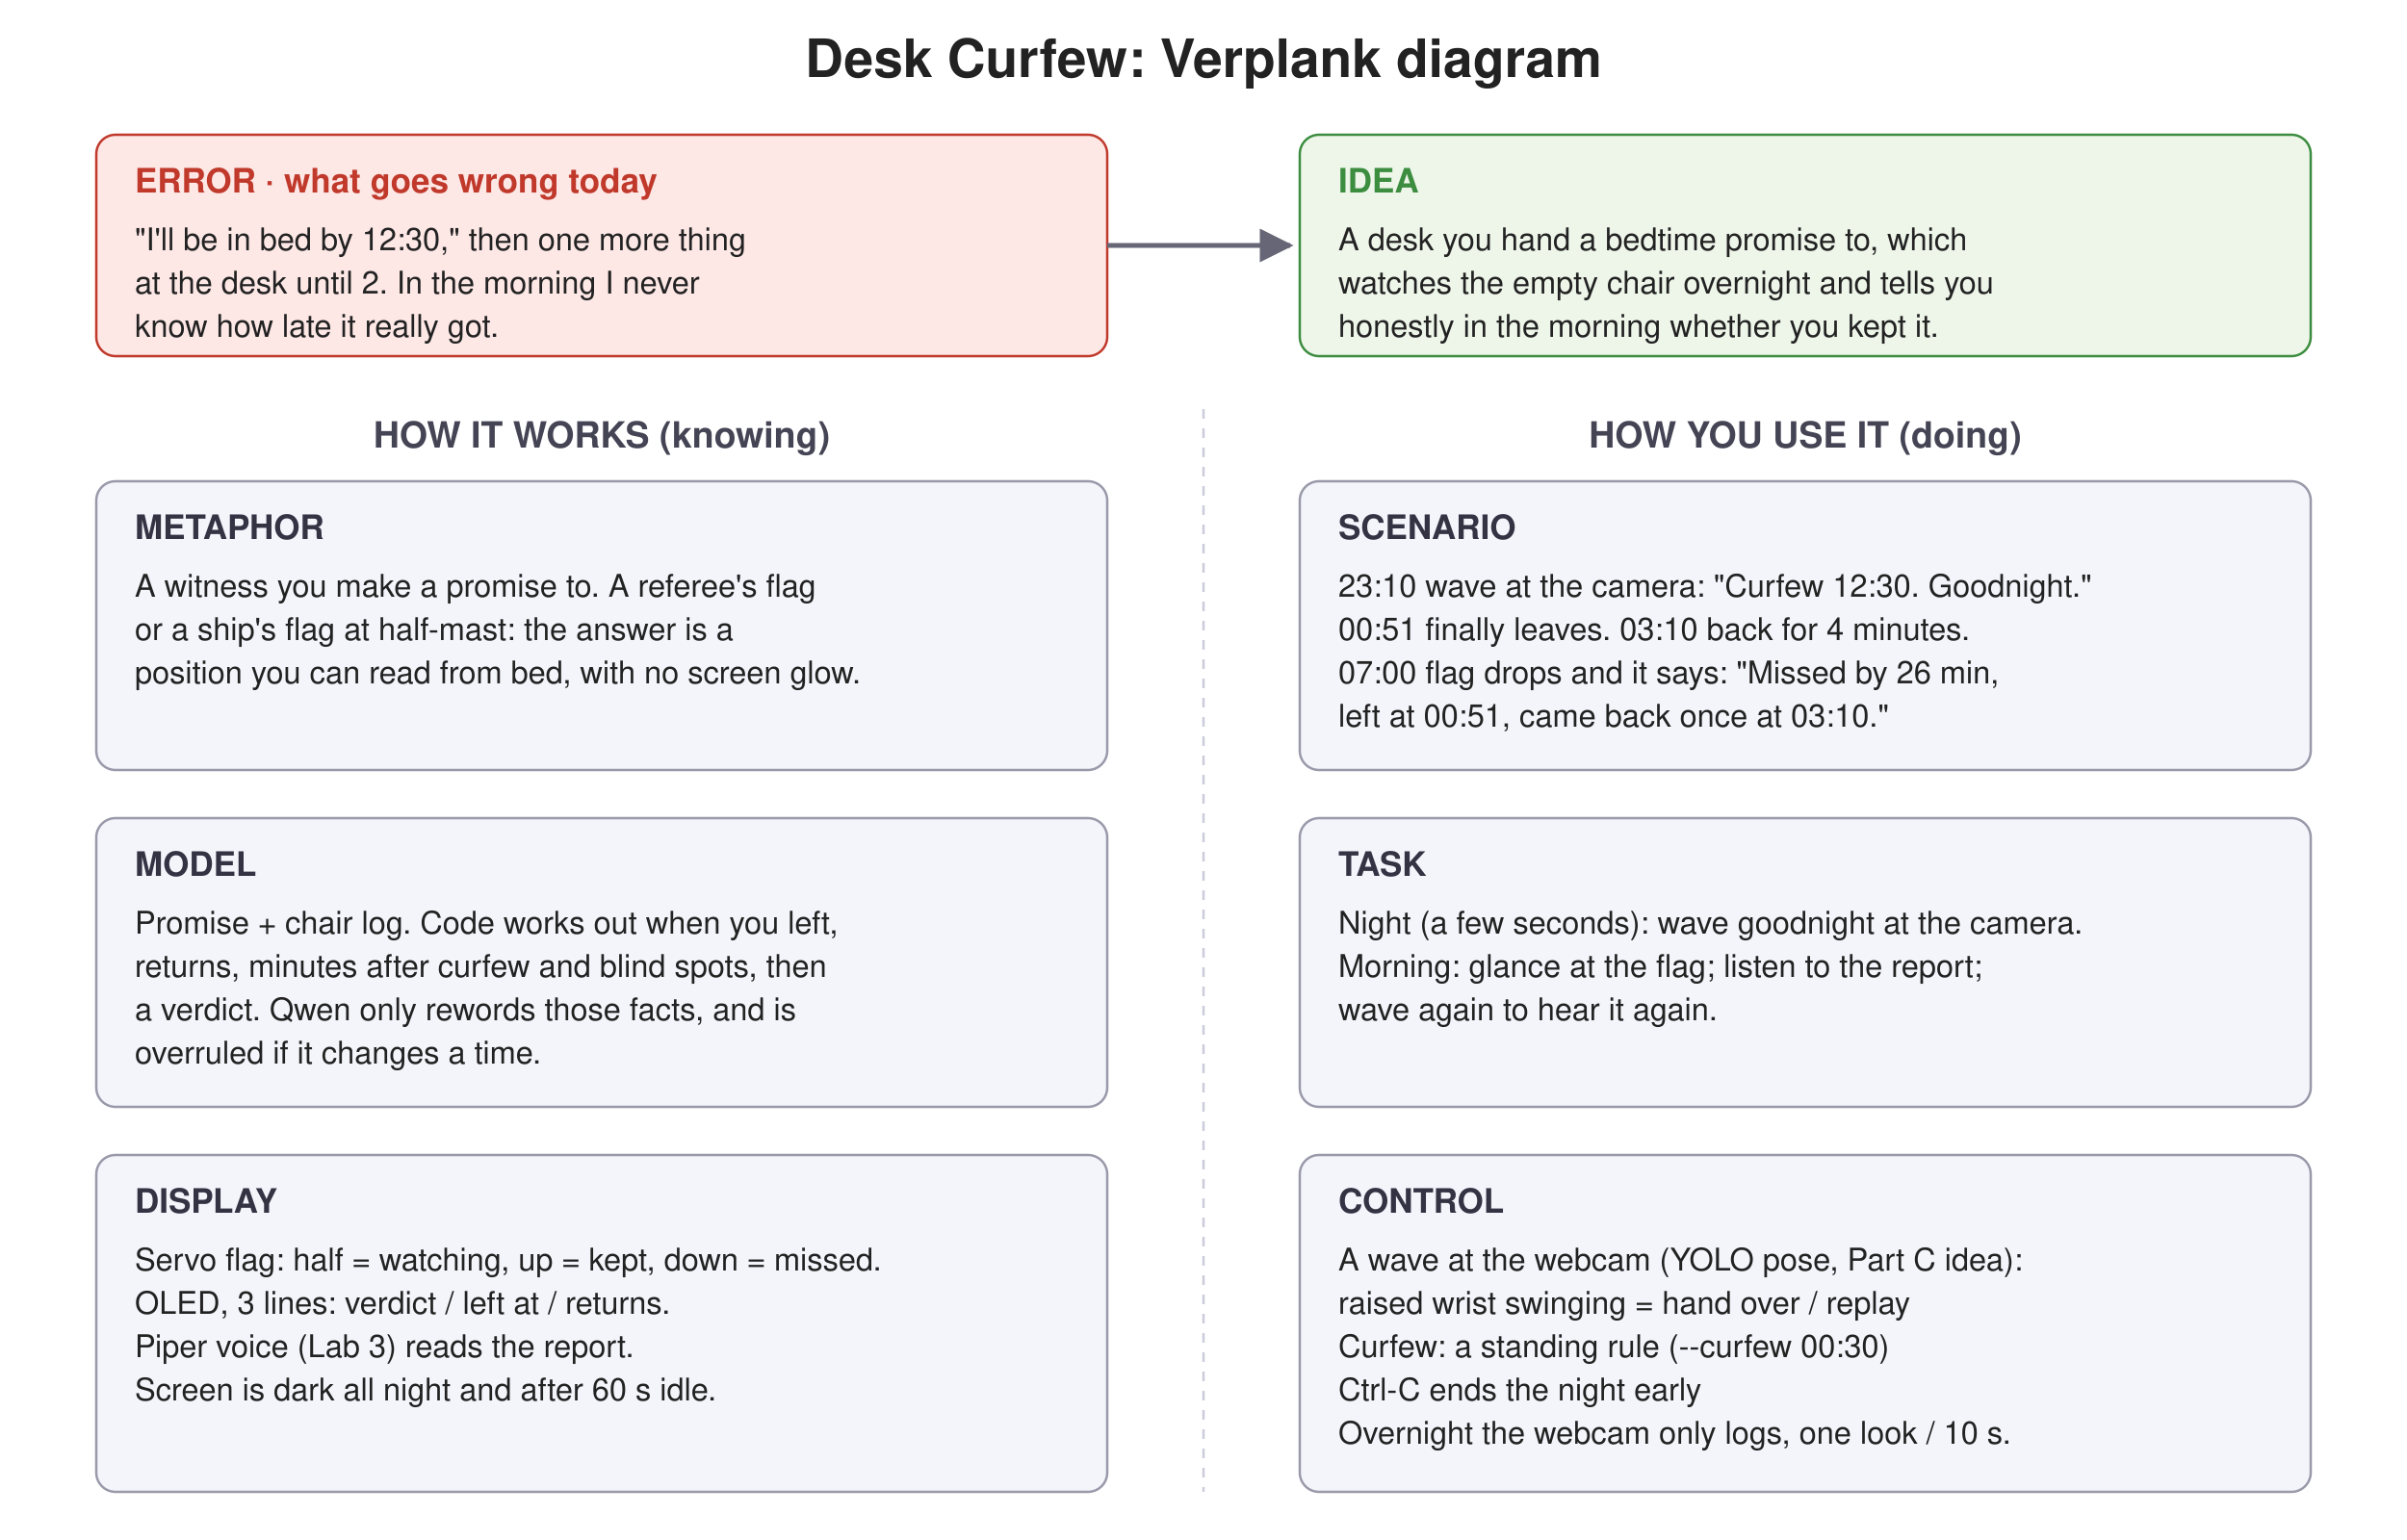
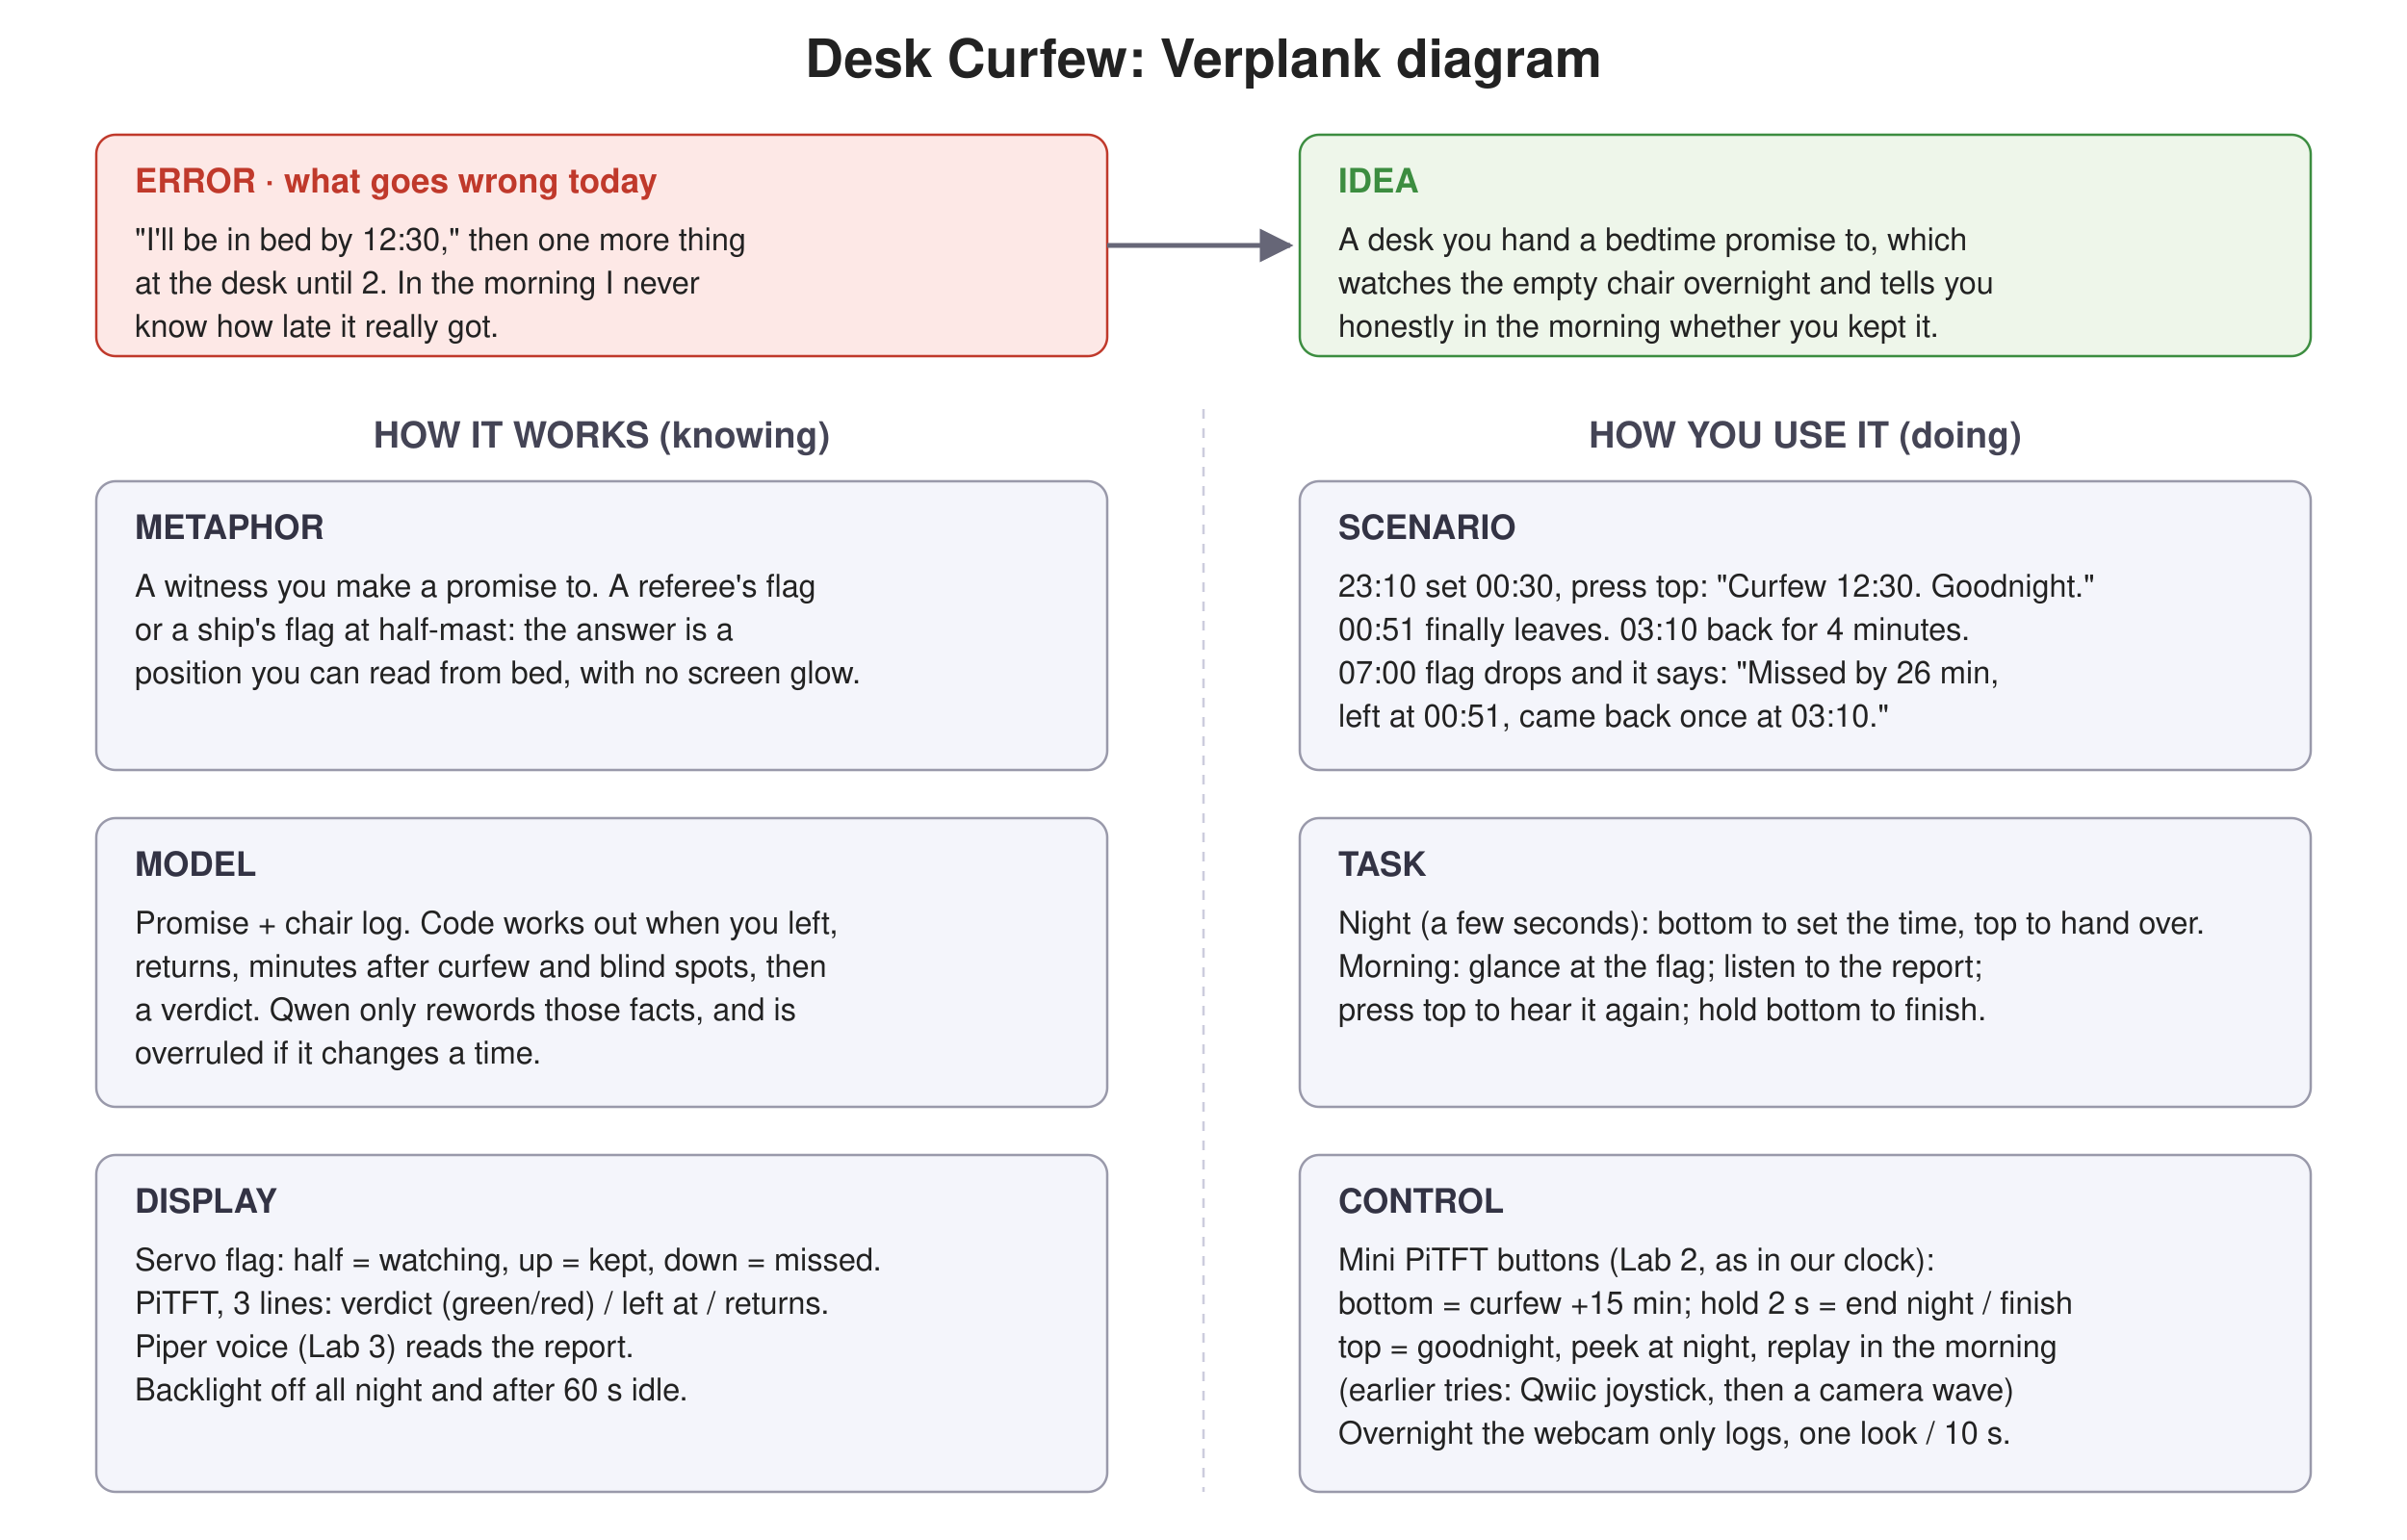
<svg xmlns="http://www.w3.org/2000/svg" viewBox="0 0 1000 640" font-family="Helvetica, Arial, sans-serif">
  <rect width="1000" height="640" fill="#ffffff" />
  <defs>
    <marker id="arr" viewBox="0 0 10 10" refX="9" refY="5" markerWidth="7" markerHeight="7" orient="auto">
      <path d="M0,0 L10,5 L0,10 z" fill="#667" />
    </marker>
  </defs>
  <text x="500" y="32" text-anchor="middle" font-size="22" font-weight="bold" fill="#222">Desk Curfew: Verplank diagram</text>
  <rect x="40" y="56" width="420" height="92" rx="8" fill="#fde8e6" stroke="#c0392b" />
  <text x="56" y="80" font-size="14" font-weight="bold" fill="#c0392b">ERROR · what goes wrong today</text>
  <text x="56" y="104" font-size="13" fill="#222">"I'll be in bed by 12:30," then one more thing</text>
  <text x="56" y="122" font-size="13" fill="#222">at the desk until 2. In the morning I never</text>
  <text x="56" y="140" font-size="13" fill="#222">know how late it really got.</text>
  <rect x="540" y="56" width="420" height="92" rx="8" fill="#eef6ea" stroke="#3c8d40" />
  <text x="556" y="80" font-size="14" font-weight="bold" fill="#3c8d40">IDEA</text>
  <text x="556" y="104" font-size="13" fill="#222">A desk you hand a bedtime promise to, which</text>
  <text x="556" y="122" font-size="13" fill="#222">watches the empty chair overnight and tells you</text>
  <text x="556" y="140" font-size="13" fill="#222">honestly in the morning whether you kept it.</text>
  <line x1="460" y1="102" x2="536" y2="102" stroke="#667" stroke-width="2" marker-end="url(#arr)" />
  <text x="250" y="186" text-anchor="middle" font-size="15" font-weight="bold" fill="#445">HOW IT WORKS (knowing)</text>
  <text x="750" y="186" text-anchor="middle" font-size="15" font-weight="bold" fill="#445">HOW YOU USE IT (doing)</text>
  <line x1="500" y1="170" x2="500" y2="620" stroke="#ccd" stroke-dasharray="4 4" />
  <rect x="40" y="200" width="420" height="120" rx="8" fill="#f4f5fb" stroke="#99a" />
  <text x="56" y="224" font-size="14" font-weight="bold" fill="#334">METAPHOR</text>
  <text x="56" y="248" font-size="13" fill="#222">A witness you make a promise to. A referee's flag</text>
  <text x="56" y="266" font-size="13" fill="#222">or a ship's flag at half-mast: the answer is a</text>
  <text x="56" y="284" font-size="13" fill="#222">position you can read from bed, with no screen glow.</text>
  <rect x="540" y="200" width="420" height="120" rx="8" fill="#f4f5fb" stroke="#99a" />
  <text x="556" y="224" font-size="14" font-weight="bold" fill="#334">SCENARIO</text>
-   <text x="556" y="248" font-size="13" fill="#222">23:10 wave at the camera: "Curfew 12:30. Goodnight."</text>
+   <text x="556" y="248" font-size="13" fill="#222">23:10 set 00:30, press top: "Curfew 12:30. Goodnight."</text>
  <text x="556" y="266" font-size="13" fill="#222">00:51 finally leaves. 03:10 back for 4 minutes.</text>
  <text x="556" y="284" font-size="13" fill="#222">07:00 flag drops and it says: "Missed by 26 min,</text>
  <text x="556" y="302" font-size="13" fill="#222">left at 00:51, came back once at 03:10."</text>
  <rect x="40" y="340" width="420" height="120" rx="8" fill="#f4f5fb" stroke="#99a" />
  <text x="56" y="364" font-size="14" font-weight="bold" fill="#334">MODEL</text>
  <text x="56" y="388" font-size="13" fill="#222">Promise + chair log. Code works out when you left,</text>
  <text x="56" y="406" font-size="13" fill="#222">returns, minutes after curfew and blind spots, then</text>
  <text x="56" y="424" font-size="13" fill="#222">a verdict. Qwen only rewords those facts, and is</text>
  <text x="56" y="442" font-size="13" fill="#222">overruled if it changes a time.</text>
  <rect x="540" y="340" width="420" height="120" rx="8" fill="#f4f5fb" stroke="#99a" />
  <text x="556" y="364" font-size="14" font-weight="bold" fill="#334">TASK</text>
-   <text x="556" y="388" font-size="13" fill="#222">Night (a few seconds): wave goodnight at the camera.</text>
+   <text x="556" y="388" font-size="13" fill="#222">Night (a few seconds): bottom to set the time, top to hand over.</text>
  <text x="556" y="406" font-size="13" fill="#222">Morning: glance at the flag; listen to the report;</text>
-   <text x="556" y="424" font-size="13" fill="#222">wave again to hear it again.</text>
+   <text x="556" y="424" font-size="13" fill="#222">press top to hear it again; hold bottom to finish.</text>
  <rect x="40" y="480" width="420" height="140" rx="8" fill="#f4f5fb" stroke="#99a" />
  <text x="56" y="504" font-size="14" font-weight="bold" fill="#334">DISPLAY</text>
  <text x="56" y="528" font-size="13" fill="#222">Servo flag: half = watching, up = kept, down = missed.</text>
-   <text x="56" y="546" font-size="13" fill="#222">OLED, 3 lines: verdict / left at / returns.</text>
+   <text x="56" y="546" font-size="13" fill="#222">PiTFT, 3 lines: verdict (green/red) / left at / returns.</text>
  <text x="56" y="564" font-size="13" fill="#222">Piper voice (Lab 3) reads the report.</text>
-   <text x="56" y="582" font-size="13" fill="#222">Screen is dark all night and after 60 s idle.</text>
+   <text x="56" y="582" font-size="13" fill="#222">Backlight off all night and after 60 s idle.</text>
  <rect x="540" y="480" width="420" height="140" rx="8" fill="#f4f5fb" stroke="#99a" />
  <text x="556" y="504" font-size="14" font-weight="bold" fill="#334">CONTROL</text>
-   <text x="556" y="528" font-size="13" fill="#222">A wave at the webcam (YOLO pose, Part C idea):</text>
-   <text x="556" y="546" font-size="13" fill="#222">  raised wrist swinging = hand over / replay</text>
-   <text x="556" y="564" font-size="13" fill="#222">Curfew: a standing rule (--curfew 00:30)</text>
-   <text x="556" y="582" font-size="13" fill="#222">Ctrl-C ends the night early</text>
+   <text x="556" y="528" font-size="13" fill="#222">Mini PiTFT buttons (Lab 2, as in our clock):</text>
+   <text x="556" y="546" font-size="13" fill="#222">  bottom = curfew +15 min; hold 2 s = end night / finish</text>
+   <text x="556" y="564" font-size="13" fill="#222">  top = goodnight, peek at night, replay in the morning</text>
+   <text x="556" y="582" font-size="13" fill="#222">(earlier tries: Qwiic joystick, then a camera wave)</text>
  <text x="556" y="600" font-size="13" fill="#222">Overnight the webcam only logs, one look / 10 s.</text>
</svg>
